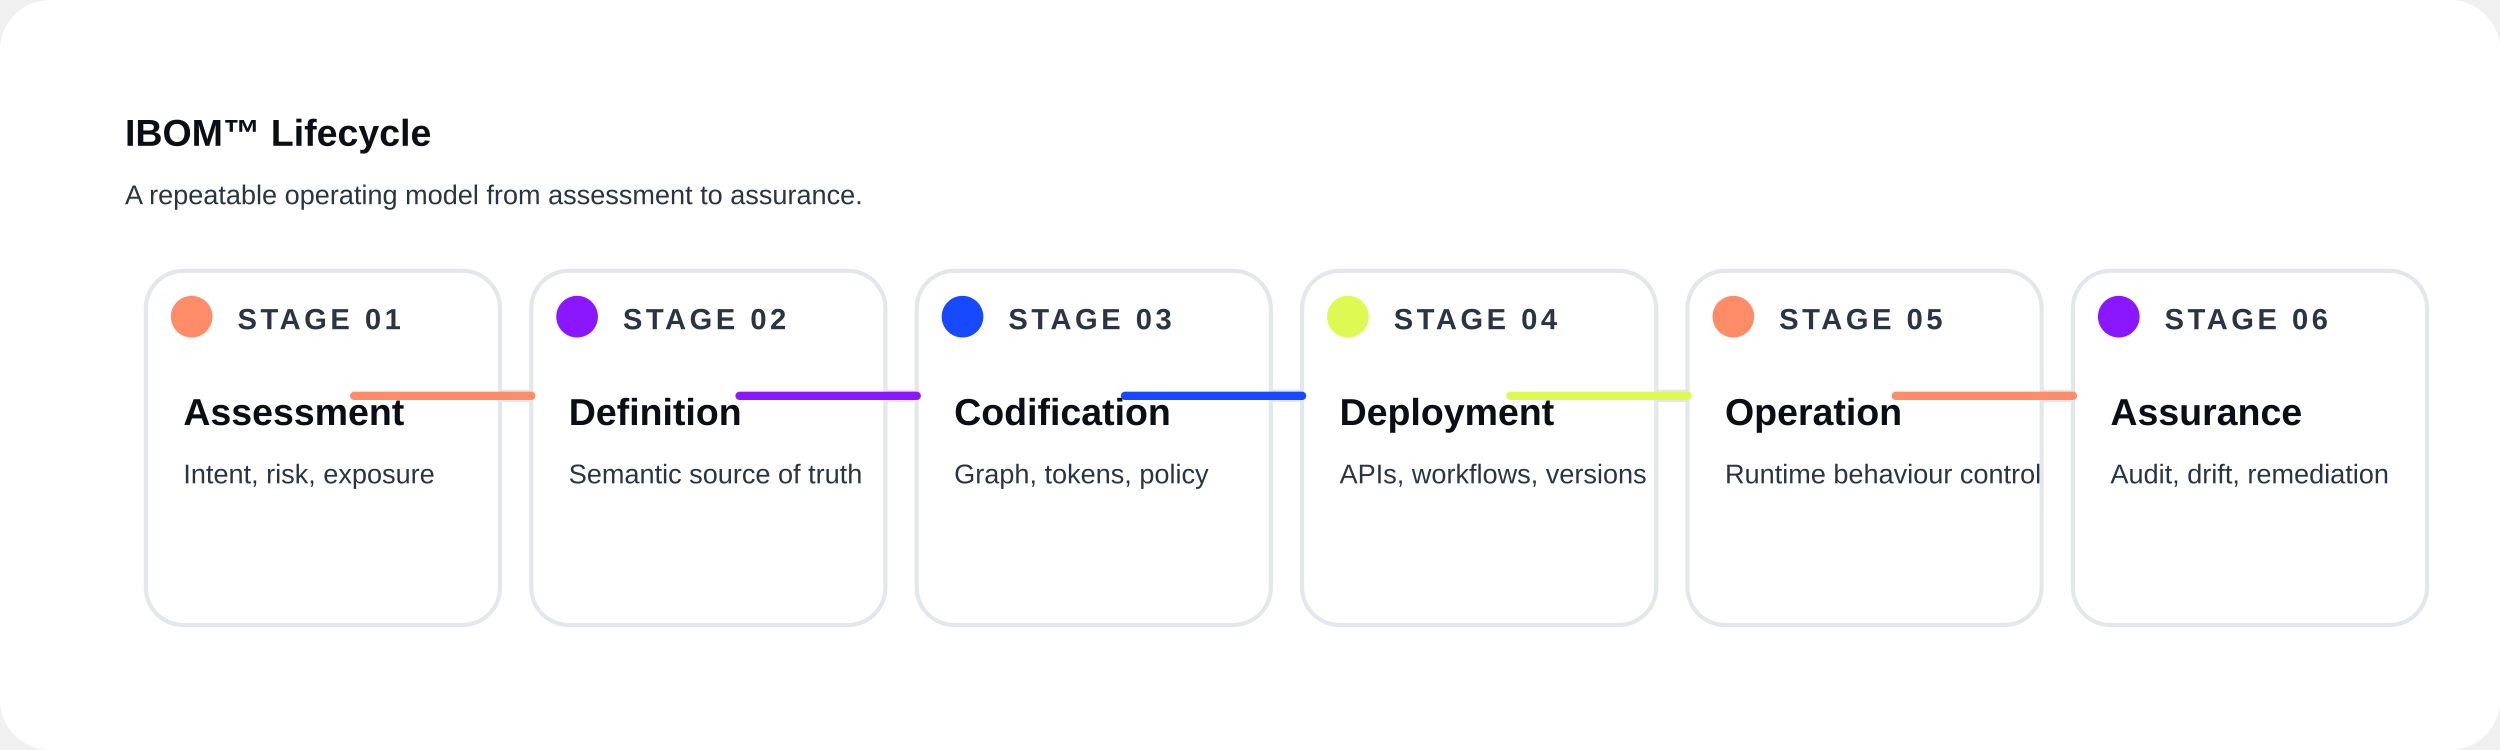
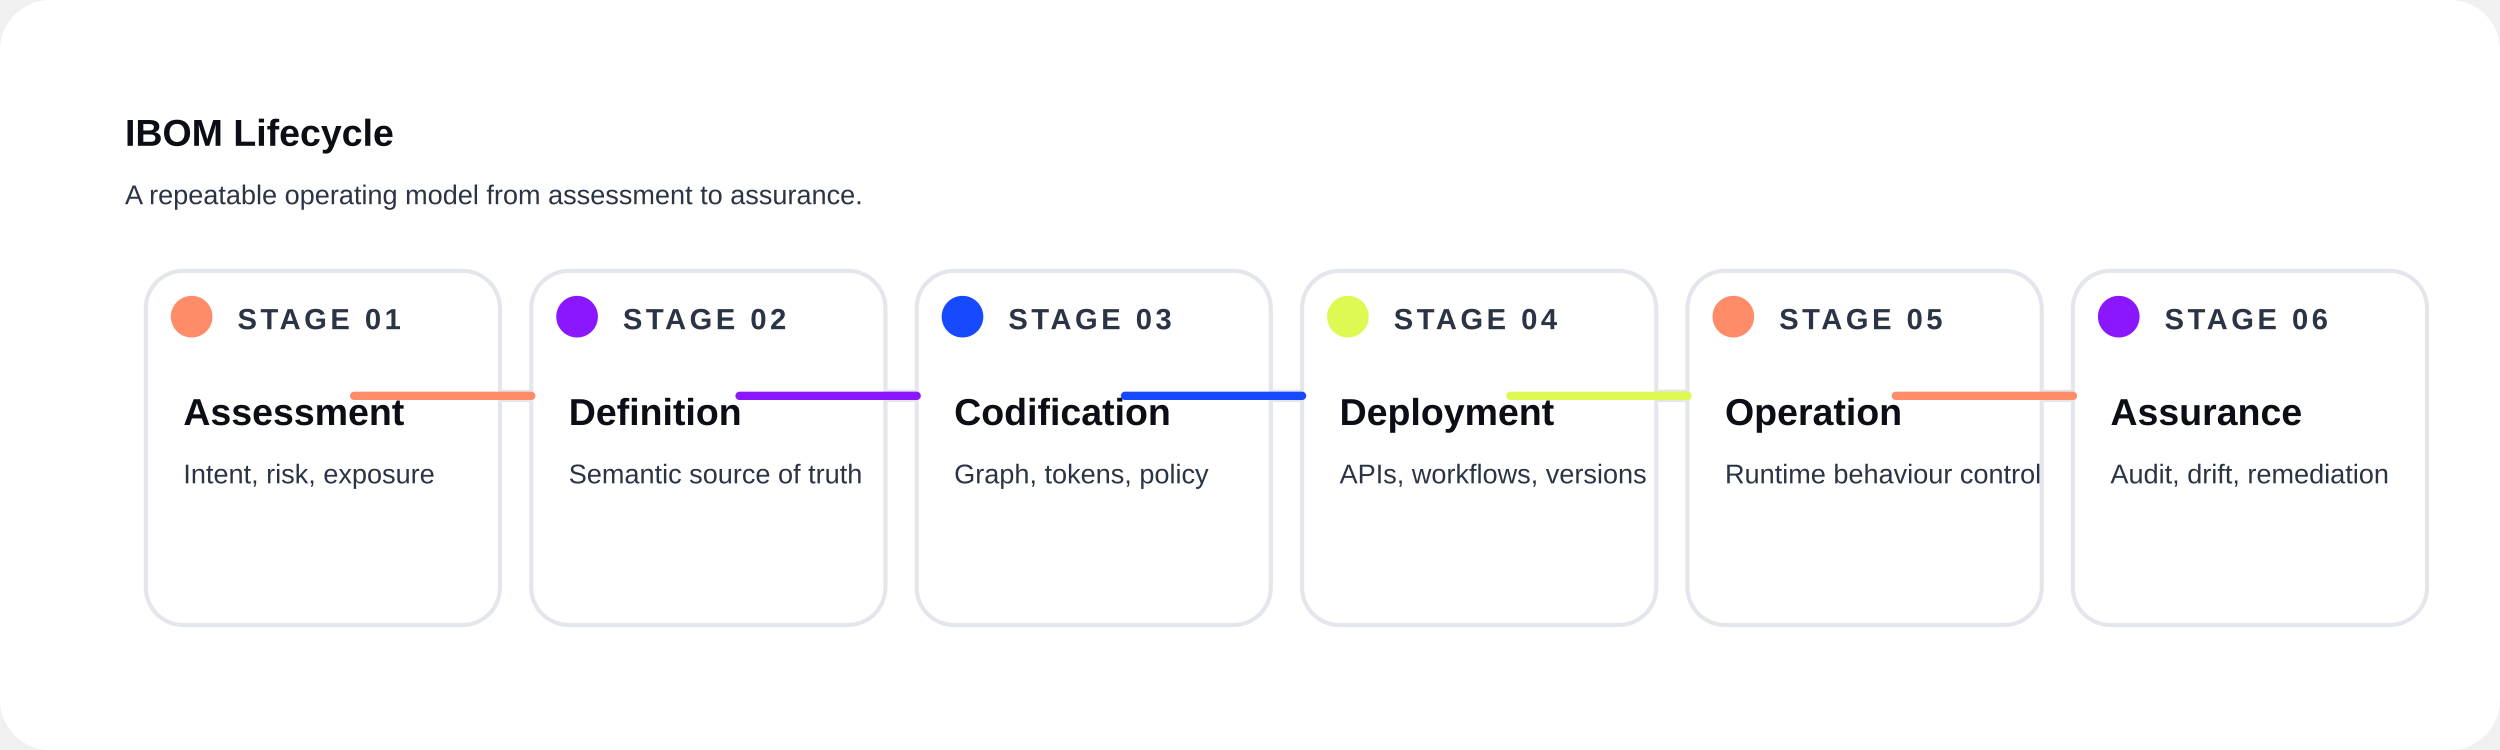
<svg xmlns="http://www.w3.org/2000/svg" width="1200" height="360" viewBox="0 0 1200 360" role="img" aria-label="IBOM lifecycle: Assessment, Definition, Codification, Deployment, Operation, Assurance">
  <defs>
    <style>
      .bg { fill: #ffffff; }
      .ink { fill: #0B0E14; }
      .steel { fill: #2B3445; }
      .muted { fill: #E3E6EB; }
      .card { fill: #ffffff; stroke: #E3E6EB; stroke-width: 2; }
      .label { font: 600 14px ui-sans-serif, system-ui, -apple-system, "Segoe UI", Arial, sans-serif; letter-spacing: 0.12em; }
      .title { font: 700 18px ui-sans-serif, system-ui, -apple-system, "Segoe UI", Arial, sans-serif; }
      .small { font: 500 13px ui-sans-serif, system-ui, -apple-system, "Segoe UI", Arial, sans-serif; }
    </style>
  </defs>
  <rect class="bg" x="0" y="0" width="1200" height="360" rx="24" />
-   <text x="60" y="70" class="title ink">IBOM™ Lifecycle</text>
+   <text x="60" y="70" class="title ink">IBOM<sup>®</sup> Lifecycle</text>
  <text x="60" y="98" class="small steel">A repeatable operating model from assessment to assurance.</text>
  <path d="M90 190 H1110" fill="none" stroke="#E3E6EB" stroke-width="6" stroke-linecap="round" />
  <g transform="translate(70 130)">
    <rect class="card" x="0" y="0" width="170" height="170" rx="18" />
    <circle cx="22" cy="22" r="10" fill="#FF8C69" />
    <text x="44" y="28" class="label steel">STAGE 01</text>
    <text x="18" y="74" class="title ink">Assessment</text>
    <text x="18" y="102" class="small steel">Intent, risk, exposure</text>
  </g>
  <g transform="translate(255 130)">
    <rect class="card" x="0" y="0" width="170" height="170" rx="18" />
    <circle cx="22" cy="22" r="10" fill="#8B17FF" />
    <text x="44" y="28" class="label steel">STAGE 02</text>
    <text x="18" y="74" class="title ink">Definition</text>
    <text x="18" y="102" class="small steel">Semantic source of truth</text>
  </g>
  <g transform="translate(440 130)">
    <rect class="card" x="0" y="0" width="170" height="170" rx="18" />
    <circle cx="22" cy="22" r="10" fill="#174AFF" />
    <text x="44" y="28" class="label steel">STAGE 03</text>
    <text x="18" y="74" class="title ink">Codification</text>
    <text x="18" y="102" class="small steel">Graph, tokens, policy</text>
  </g>
  <g transform="translate(625 130)">
    <rect class="card" x="0" y="0" width="170" height="170" rx="18" />
    <circle cx="22" cy="22" r="10" fill="#DDF952" />
    <text x="44" y="28" class="label steel">STAGE 04</text>
    <text x="18" y="74" class="title ink">Deployment</text>
    <text x="18" y="102" class="small steel">APIs, workflows, versions</text>
  </g>
  <g transform="translate(810 130)">
    <rect class="card" x="0" y="0" width="170" height="170" rx="18" />
    <circle cx="22" cy="22" r="10" fill="#FF8C69" />
    <text x="44" y="28" class="label steel">STAGE 05</text>
    <text x="18" y="74" class="title ink">Operation</text>
    <text x="18" y="102" class="small steel">Runtime behaviour control</text>
  </g>
  <g transform="translate(995 130)">
    <rect class="card" x="0" y="0" width="170" height="170" rx="18" />
    <circle cx="22" cy="22" r="10" fill="#8B17FF" />
    <text x="44" y="28" class="label steel">STAGE 06</text>
    <text x="18" y="74" class="title ink">Assurance</text>
    <text x="18" y="102" class="small steel">Audit, drift, remediation</text>
  </g>
  <path d="M170 190 H255" fill="none" stroke="#FF8C69" stroke-width="4" stroke-linecap="round" />
  <path d="M355 190 H440" fill="none" stroke="#8B17FF" stroke-width="4" stroke-linecap="round" />
  <path d="M540 190 H625" fill="none" stroke="#174AFF" stroke-width="4" stroke-linecap="round" />
  <path d="M725 190 H810" fill="none" stroke="#DDF952" stroke-width="4" stroke-linecap="round" />
  <path d="M910 190 H995" fill="none" stroke="#FF8C69" stroke-width="4" stroke-linecap="round" />
</svg>
